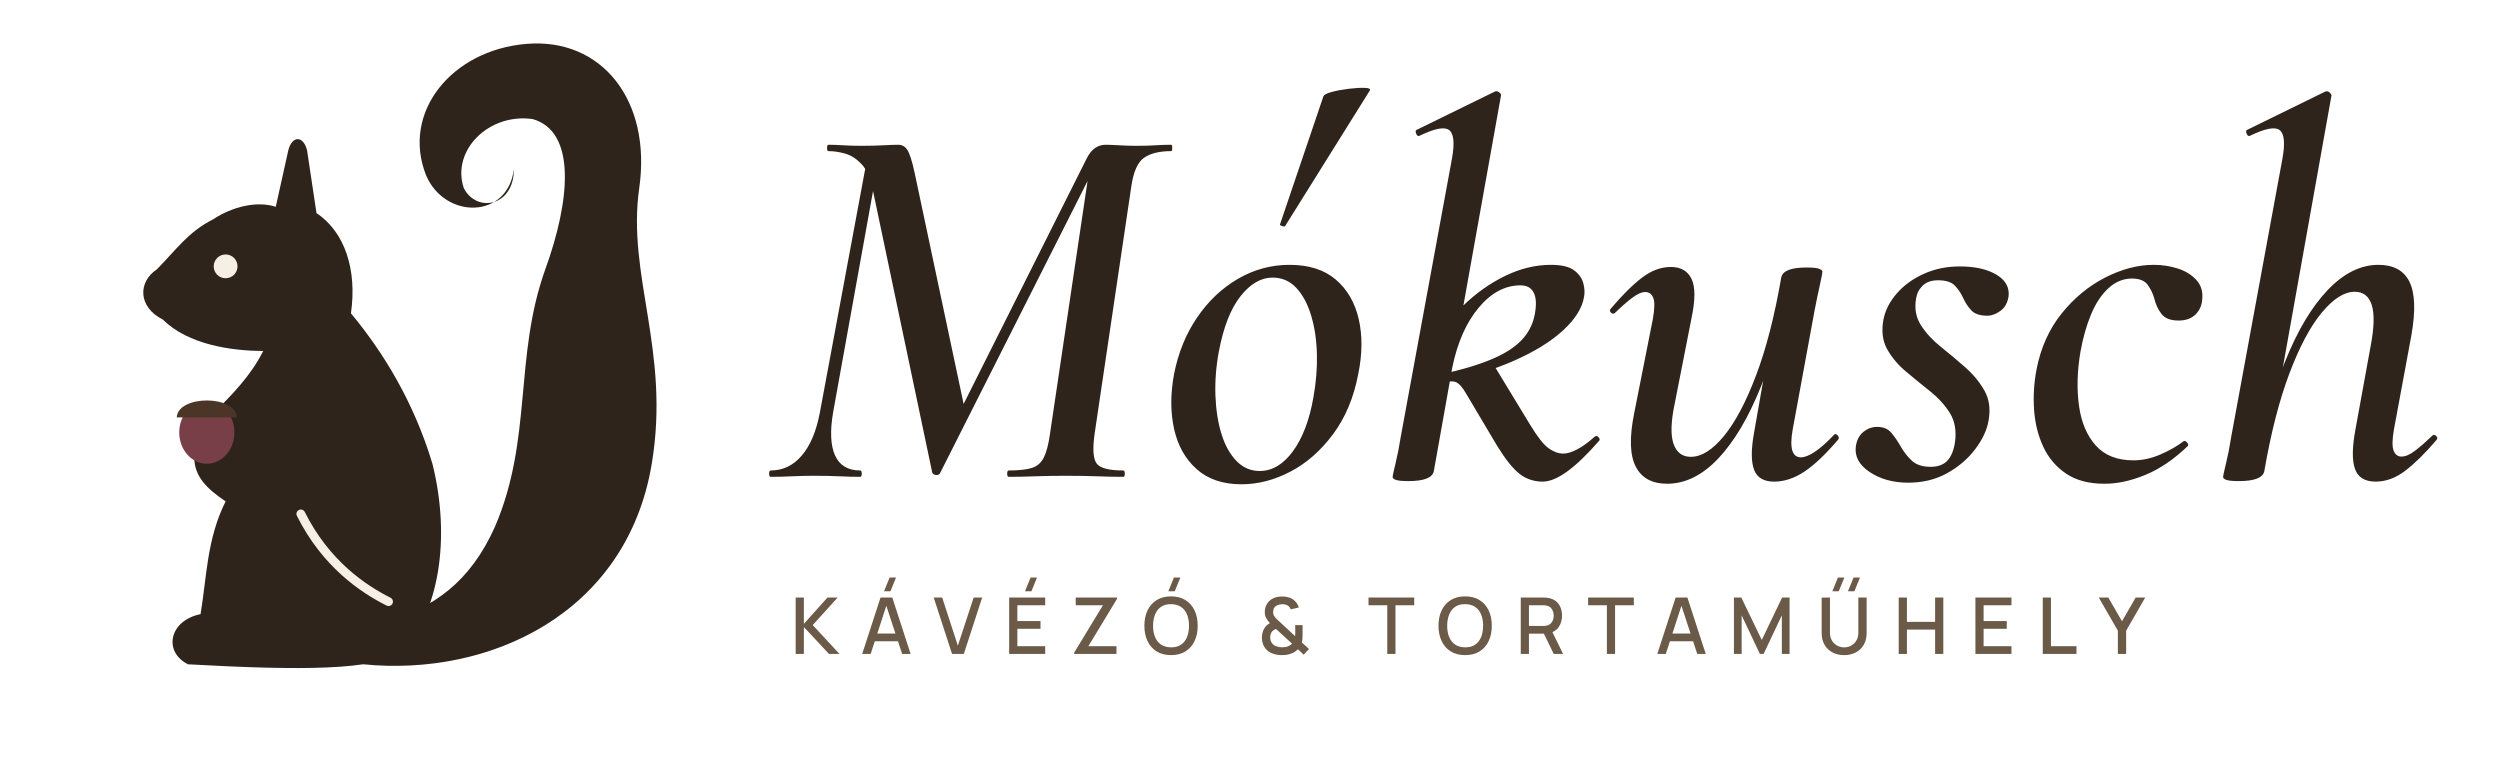
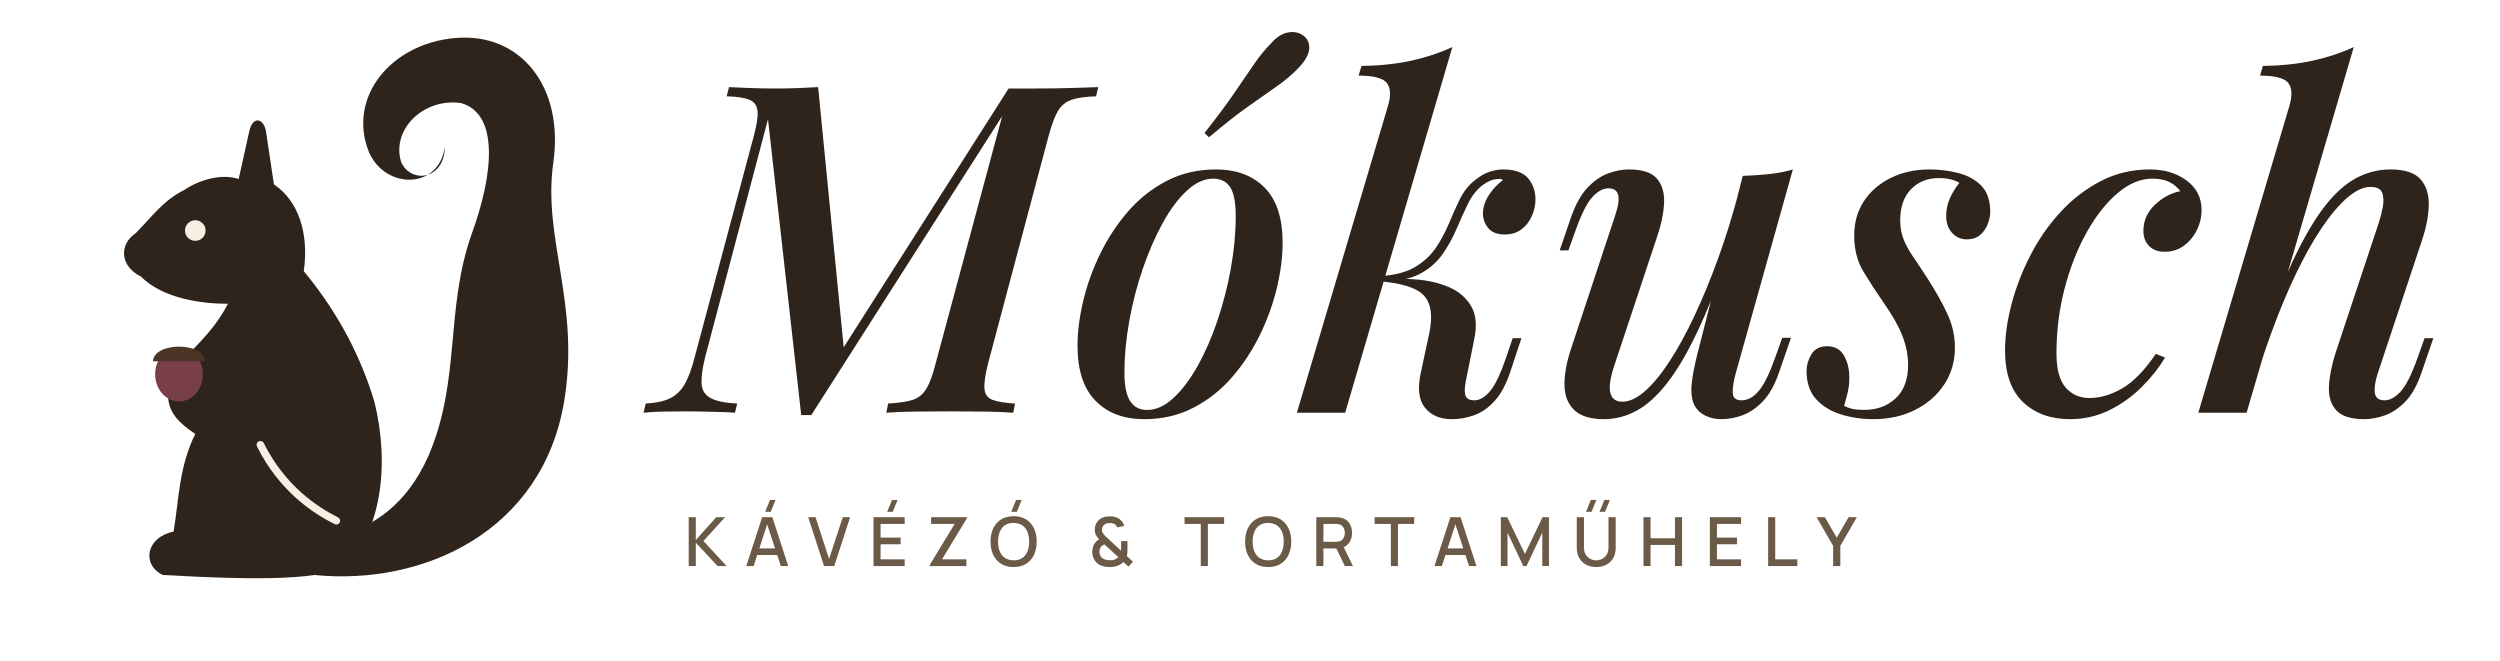
- <svg xmlns="http://www.w3.org/2000/svg" viewBox="0 0 367 112" role="img" aria-label="Mókusch kávézó és tortaműhely – logó">
+ <svg xmlns="http://www.w3.org/2000/svg" viewBox="0 0 424 112" role="img" aria-label="Mókusch kávézó és tortaműhely – logó">
  <g transform="translate(0 0) scale(0.92)">
    <path d="M58 106 C 78 108, 100 98, 104 74 C 107 56, 100 44, 102 30 C 104 16, 96 6, 84 7 C 72 8, 64 18, 68 28 C 71 35, 81 35, 82 27 C 82 33, 76 34, 74 30 C 72 24, 78 18, 85 19 C 92 21, 91 32, 87 43 C 82 57, 85 70, 79 84 C 75 93, 69 97, 62 99 Z" fill="#2E241C" />
    <path d="M30 106 C 26 104, 27 99, 32 98 C 33 92, 33 86, 36 80 C 33 78, 31 76, 31 73 C 28 70, 30 66, 34 66 C 37 63, 40 60, 42 56 C 37 56, 30 55, 26 51 C 22 49, 22 45, 25 43 C 28 40, 30 37, 34 35 C 37 33, 41 32, 44 33 L 46 24 C 46.6 21.6, 48.4 21.6, 49 24 L 50.5 34 C 55 37, 57 43, 56 50 C 61 56, 66 64, 69 74 C 72 86, 70 98, 64 104 C 60 107, 48 107, 30 106 Z" fill="#2E241C" />
    <circle cx="36" cy="42.5" r="1.9" fill="#F6EFE4" />
    <path d="M48 82 C 52 90, 58 94, 62 96" fill="none" stroke="#F6EFE4" stroke-width="1.4" stroke-linecap="round" />
    <g transform="translate(29 63)">
      <ellipse cx="4" cy="6" rx="4.4" ry="5" fill="#793F49" />
      <path d="M-0.8 3.6 C -0.6 0, 8.6 0, 8.8 3.6 Z" fill="#4A3527" />
    </g>
  </g>
-   <path d="M148.087 70.0Q147.853 70.0 147.853 69.532Q147.853 69.064 148.087 69.064Q150.378 69.064 151.534 68.674Q152.691 68.284 153.258 67.114Q153.826 65.944 154.138 63.682L159.952 24.567L161.867 22.186L138.001 69.454Q137.845 69.766 137.416 69.727Q136.987 69.688 136.853 69.376L128.095 27.724Q127.571 25.228 126.444 24.058Q125.317 22.888 124.033 22.537Q122.75 22.186 121.623 22.186Q121.411 22.186 121.411 21.718Q121.411 21.25 121.623 21.25Q122.581 21.25 123.807 21.328Q125.034 21.406 126.379 21.406Q128.22 21.406 129.675 21.328Q131.129 21.25 131.859 21.25Q132.717 21.25 133.213 22.03Q133.709 22.81 134.255 25.306L141.81 60.948L137.576 67.044L159.557 23.2Q160.557 21.25 162.314 21.25Q162.93 21.25 164.297 21.328Q165.664 21.406 166.783 21.406Q168.499 21.406 169.63 21.328Q170.761 21.25 171.931 21.25Q172.087 21.25 172.087 21.718Q172.087 22.186 171.931 22.186Q169.355 22.186 167.946 23.161Q166.538 24.136 166.07 27.412L160.688 63.682Q160.22 67.036 160.993 68.05Q161.766 69.064 164.888 69.064Q165.122 69.064 165.122 69.532Q165.122 70.0 164.888 70.0Q163.236 70.0 161.078 69.922Q158.919 69.844 156.487 69.844Q154.056 69.844 151.936 69.922Q149.816 70.0 148.087 70.0ZM113.143 70.0Q112.909 70.0 112.909 69.532Q112.909 69.064 113.143 69.064Q115.838 69.064 117.705 66.871Q119.572 64.678 120.352 60.587L127.337 23.044L129.037 23.2L122.321 60.418Q121.584 64.622 122.58 66.843Q123.575 69.064 126.27 69.064Q126.504 69.064 126.504 69.532Q126.504 70.0 126.27 70.0Q124.909 70.0 123.272 69.922Q121.635 69.844 119.615 69.844Q117.885 69.844 116.262 69.922Q114.638 70.0 113.143 70.0ZM182.249 71.092Q178.152 71.092 175.66 68.862Q173.168 66.632 172.355 62.966Q171.543 59.3 172.345 54.946Q173.259 50.252 175.723 46.625Q178.187 42.998 181.721 40.938Q185.256 38.878 189.304 38.878Q193.565 38.878 196.096 41.044Q198.627 43.211 199.463 46.849Q200.3 50.486 199.385 54.946Q198.393 60.121 195.677 63.759Q192.962 67.397 189.417 69.244Q185.872 71.092 182.249 71.092ZM184.922 69.142Q187.676 69.142 189.798 66.249Q191.921 63.356 192.8 58.378Q193.403 55.083 193.321 51.956Q193.239 48.829 192.462 46.279Q191.685 43.73 190.276 42.24Q188.867 40.75 186.816 40.75Q184.267 40.75 182.105 43.488Q179.944 46.226 178.93 51.592Q178.306 54.93 178.427 58.085Q178.548 61.241 179.318 63.723Q180.088 66.205 181.518 67.674Q182.949 69.142 184.922 69.142ZM188.707 33.106Q188.629 33.34 188.2 33.184Q187.771 33.028 187.927 32.872L194.271 14.152Q194.37 13.805 195.485 13.504Q196.601 13.202 197.968 13.036Q199.335 12.869 200.315 12.897Q201.296 12.925 201.084 13.294ZM206.756 70.624Q205.403 70.624 204.921 70.45Q204.44 70.277 204.44 70.043Q204.44 69.752 204.869 68.004Q205.298 66.256 205.61 64.228L213.156 23.243Q213.759 19.842 212.719 19.084Q211.68 18.325 208.353 19.949Q208.041 20.049 207.875 19.581Q207.708 19.113 208.02 19.035L219.424 13.45Q219.736 13.294 220.076 13.549Q220.416 13.805 220.338 14.074L213.197 53.946L210.481 69.193Q210.155 70.624 206.756 70.624ZM226.481 70.702Q224.538 70.702 223.082 69.571Q221.625 68.44 219.796 65.476L215.272 57.859Q214.449 56.412 213.743 56.107Q213.037 55.802 211.349 56.27L219.152 53.351L224.591 62.301Q226.229 65.018 227.332 65.802Q228.434 66.586 229.491 66.586Q230.336 66.586 231.503 65.982Q232.67 65.379 234.047 64.15Q234.359 63.838 234.671 64.189Q234.983 64.54 234.692 64.774Q229.523 70.702 226.481 70.702ZM211.349 56.27V54.995Q216.087 53.973 219.098 52.686Q222.109 51.399 223.627 49.644Q225.145 47.889 225.408 45.463Q225.628 43.782 225.079 42.835Q224.529 41.889 223.203 41.889Q219.804 41.889 217.061 45.179Q214.318 48.47 213.197 53.946L210.124 51.046Q211.996 47.593 214.8 44.863Q217.604 42.133 220.954 40.505Q224.304 38.878 227.658 38.878Q230.004 38.878 231.071 39.679Q232.138 40.481 232.428 41.573Q232.719 42.665 232.541 43.558Q232.151 46.011 229.478 48.482Q226.804 50.952 222.206 52.976Q217.608 55.001 211.349 56.27ZM244.729 71.014Q241.431 71.014 240.131 68.511Q238.83 66.008 239.887 60.718L242.638 46.834Q243.05 44.529 242.688 43.698Q242.326 42.868 241.539 42.868Q240.737 42.868 239.616 43.712Q238.495 44.556 237.118 45.898Q236.806 46.21 236.494 45.898Q236.182 45.586 236.494 45.274Q239.011 42.31 241.061 40.75Q243.11 39.19 245.286 39.19Q247.476 39.19 248.323 40.952Q249.169 42.714 248.289 46.834L245.85 59.236Q245.006 63.237 245.672 65.149Q246.339 67.061 248.213 67.061Q250.561 67.061 253.069 64.012Q255.577 60.962 257.801 55.079Q260.025 49.195 261.493 40.699L262.747 40.777Q261.243 49.938 258.503 56.757Q255.762 63.575 252.252 67.294Q248.742 71.014 244.729 71.014ZM260.461 70.702Q258.158 70.702 257.503 68.968Q256.848 67.235 257.458 63.737L261.493 40.699Q261.819 39.268 265.217 39.268Q266.627 39.268 267.081 39.47Q267.534 39.672 267.534 39.849Q267.534 40.14 267.144 41.888Q266.754 43.636 266.364 45.664L263.166 63.058Q262.442 67.137 264.379 67.137Q265.202 67.137 266.429 66.315Q267.657 65.492 269.203 63.867Q269.437 63.555 269.76 63.906Q270.083 64.257 269.827 64.548Q267.062 67.795 264.86 69.248Q262.659 70.702 260.461 70.702ZM280.131 70.858Q276.814 70.858 274.471 69.295Q272.128 67.732 272.44 65.499Q272.653 64.111 273.559 63.389Q274.466 62.666 275.564 62.666Q276.931 62.666 277.671 63.559Q278.411 64.452 279.059 65.597Q279.708 66.742 280.665 67.635Q281.623 68.528 283.403 68.528Q285.043 68.528 285.892 67.608Q286.741 66.689 286.997 64.85Q287.33 62.375 286.232 60.62Q285.133 58.865 283.332 57.433Q281.531 56.001 279.78 54.53Q278.029 53.058 277.026 51.247Q276.022 49.435 276.49 46.904Q276.902 44.839 278.473 43.049Q280.043 41.259 282.443 40.185Q284.842 39.112 287.683 39.112Q291.049 39.112 293.069 40.317Q295.089 41.522 294.855 43.513Q294.643 44.923 293.669 45.635Q292.695 46.346 291.731 46.346Q290.117 46.346 289.391 45.564Q288.664 44.781 288.192 43.746Q287.72 42.712 286.975 41.929Q286.231 41.146 284.501 41.146Q283.075 41.146 282.269 41.915Q281.463 42.684 281.285 43.8Q280.895 46.027 281.994 47.743Q283.093 49.459 284.911 50.912Q286.73 52.366 288.492 53.915Q290.253 55.465 291.313 57.337Q292.373 59.209 291.926 61.705Q291.593 63.762 289.987 65.903Q288.381 68.044 285.865 69.451Q283.348 70.858 280.131 70.858ZM308.942 71.014Q305.497 71.014 303.295 69.521Q301.093 68.029 299.956 65.589Q298.818 63.15 298.605 60.186Q298.393 57.222 298.96 54.244Q299.883 49.478 302.619 46.057Q305.356 42.636 309.014 40.757Q312.673 38.878 316.175 38.878Q317.99 38.878 319.663 39.406Q321.336 39.935 322.392 41.062Q323.448 42.189 323.292 43.889Q323.214 45.256 322.311 46.156Q321.409 47.056 319.808 47.056Q318.045 47.056 317.297 46.075Q316.549 45.095 316.272 43.889Q315.982 42.805 315.307 41.848Q314.632 40.89 312.979 40.89Q311.075 40.89 309.539 42.291Q308.002 43.693 306.991 46.097Q305.98 48.501 305.413 51.621Q304.689 55.911 305.196 59.564Q305.703 63.216 307.657 65.397Q309.611 67.578 313.185 67.578Q315.167 67.578 317.166 66.708Q319.166 65.839 320.543 64.774Q320.72 64.618 321.032 64.93Q321.344 65.242 321.167 65.476Q318.173 68.362 315.001 69.688Q311.828 71.014 308.942 71.014ZM328.67 70.624Q327.317 70.624 326.835 70.45Q326.354 70.277 326.354 70.043Q326.354 69.752 326.783 68.004Q327.212 66.256 327.524 64.228L335.07 23.243Q335.673 19.842 334.633 19.084Q333.594 18.325 330.267 19.949Q329.955 20.049 329.789 19.581Q329.622 19.113 329.934 19.035L341.338 13.45Q341.706 13.294 342.018 13.606Q342.33 13.918 342.252 14.074L332.395 69.193Q332.069 70.624 328.67 70.624ZM348.744 70.702Q346.363 70.702 345.708 68.827Q345.052 66.952 345.776 63.058L348.038 50.656Q348.783 46.676 348.166 44.753Q347.548 42.831 345.674 42.831Q343.383 42.831 340.847 45.88Q338.311 48.93 336.087 54.813Q333.863 60.697 332.395 69.193L331.141 69.115Q332.722 59.897 335.435 53.107Q338.147 46.317 341.686 42.598Q345.224 38.878 349.159 38.878Q352.456 38.878 353.697 41.342Q354.937 43.806 354.001 49.174L351.427 63.058Q351.037 65.306 351.388 66.165Q351.739 67.024 352.527 67.024Q353.406 67.024 354.527 66.169Q355.649 65.314 357.025 63.994Q357.281 63.682 357.621 63.994Q357.961 64.306 357.649 64.618Q355.188 67.504 353.093 69.103Q350.998 70.702 348.744 70.702Z" fill="#2E241C" />
+   <path d="M171.062 15.01H175.586Q178.596 15.01 181.397 14.932Q184.197 14.854 186.272 14.776L185.882 16.336Q183.23 16.414 181.748 16.921Q180.266 17.428 179.447 18.793Q178.628 20.158 177.848 23.044L167.552 61.732Q166.85 64.54 166.967 65.944Q167.084 67.348 168.332 67.816Q169.58 68.284 172.154 68.44L171.842 70.0Q169.829 69.844 167.037 69.805Q164.244 69.766 161.234 69.766Q157.958 69.766 155.017 69.805Q152.076 69.844 150.314 70.0L150.626 68.44Q153.356 68.284 154.799 67.816Q156.242 67.348 157.1 65.944Q157.958 64.54 158.66 61.732L169.97 19.69L137.6 70.39H135.884L130.252 20.22L119.582 60.624Q118.911 63.308 118.981 65Q119.051 66.693 120.471 67.488Q121.89 68.284 125.026 68.44L124.652 70.0Q123.778 69.922 122.351 69.883Q120.923 69.844 119.379 69.805Q117.834 69.766 116.493 69.766Q114.527 69.766 112.499 69.805Q110.471 69.844 109.145 70.0L109.52 68.44Q112.25 68.284 113.771 67.488Q115.292 66.693 116.212 65Q117.132 63.308 117.803 60.624L127.85 23.044Q128.63 20.158 128.474 18.793Q128.318 17.428 127.109 16.921Q125.9 16.414 123.248 16.336L123.638 14.776Q125.073 14.854 127.249 14.932Q129.425 15.01 131.828 15.01Q133.653 15.01 135.525 14.932Q137.397 14.854 138.754 14.776L143.091 58.893ZM205.756 30.298Q203.494 30.298 201.294 32.334Q199.095 34.37 197.192 37.833Q195.288 41.296 193.814 45.586Q192.34 49.876 191.521 54.462Q190.702 59.049 190.702 63.23Q190.702 66.521 191.677 68.027Q192.652 69.532 194.555 69.532Q196.802 69.532 198.993 67.52Q201.185 65.507 203.112 62.075Q205.038 58.643 206.481 54.369Q207.924 50.094 208.751 45.516Q209.578 40.937 209.578 36.632Q209.578 33.168 208.626 31.733Q207.675 30.298 205.756 30.298ZM182.746 58.643Q182.746 55.164 183.698 51.108Q184.649 47.052 186.568 43.098Q188.487 39.143 191.287 35.898Q194.087 32.654 197.839 30.696Q201.591 28.738 206.208 28.738Q211.434 28.738 214.484 31.827Q217.534 34.916 217.534 41.187Q217.534 44.666 216.582 48.722Q215.631 52.778 213.712 56.732Q211.793 60.687 208.993 63.932Q206.193 67.176 202.441 69.134Q198.689 71.092 194.072 71.092Q188.846 71.092 185.796 67.972Q182.746 64.852 182.746 58.643ZM204.274 22.56Q207.363 18.66 209.289 15.845Q211.216 13.029 212.651 10.931Q214.086 8.832 215.631 7.288Q217.004 5.728 218.571 5.486Q220.139 5.244 221.278 6.212Q222.261 7.179 221.996 8.598Q221.73 10.018 220.092 11.656Q218.642 13.169 216.551 14.636Q214.461 16.102 211.622 18.107Q208.782 20.111 205.054 23.278ZM228.142 70.0H219.952L235.396 17.974Q236.176 15.322 235.209 14.074Q234.242 12.826 230.42 12.826L230.903 11.188Q235.614 11.11 239.351 10.291Q243.087 9.472 246.316 7.99ZM248.594 64.68Q248.266 66.443 248.578 67.169Q248.89 67.894 250.029 67.894Q251.417 67.894 252.728 66.326Q254.038 64.758 255.473 60.546L256.55 57.364H258.032L256.144 63.058Q255.099 66.209 253.531 67.956Q251.963 69.704 250.076 70.398Q248.188 71.092 246.222 71.092Q243.274 71.092 241.683 69.158Q240.092 67.223 240.981 63.152L242.369 56.678Q243.336 52.263 241.574 50.211Q239.811 48.16 233.789 47.692V47.38Q236.909 47.146 240.092 47.388Q243.274 47.63 245.762 48.706Q248.25 49.782 249.506 51.92Q250.762 54.057 250.029 57.536ZM254.381 30.345Q253.414 30.345 252.712 30.657Q252.01 30.969 251.355 31.468Q249.904 32.622 248.937 34.619Q247.97 36.616 247.002 38.886Q246.035 41.156 244.616 43.16Q243.196 45.165 240.856 46.428Q238.516 47.692 234.725 47.614L233.945 47.692L234.101 46.834Q237.814 46.6 240.029 45.266Q242.244 43.932 243.555 41.975Q244.865 40.017 245.754 37.856Q246.644 35.696 247.611 33.738Q248.578 31.78 250.185 30.532Q251.542 29.456 252.728 29.097Q253.913 28.738 254.927 28.738Q258.016 28.738 259.272 30.36Q260.528 31.983 260.403 34.198Q260.34 35.446 259.755 36.741Q259.17 38.036 258.032 38.901Q256.893 39.767 255.208 39.767Q253.227 39.767 252.338 38.605Q251.448 37.443 251.511 36.008Q251.573 34.494 252.564 33.012Q253.554 31.53 254.896 30.548Q254.771 30.454 254.662 30.399Q254.553 30.345 254.381 30.345ZM293.256 42.887Q290.402 50.952 287.812 56.389Q285.222 61.826 282.687 65.047Q280.152 68.268 277.524 69.68Q274.895 71.092 272.025 71.092Q268.655 71.092 267.033 69.579Q265.41 68.066 265.34 65.421Q265.27 62.777 266.393 59.314L273.959 36.46Q274.739 34.136 274.435 33.036Q274.131 31.936 272.774 31.936Q271.448 31.936 270.075 33.41Q268.702 34.884 267.142 39.284L266.003 42.466H264.521L266.471 36.772Q267.641 33.496 269.287 31.78Q270.933 30.064 272.766 29.401Q274.599 28.738 276.252 28.738Q279.7 28.738 281.026 30.306Q282.352 31.874 282.227 34.463Q282.102 37.053 281.042 40.157L273.772 62.044Q271.744 68.128 275.176 68.128Q276.923 68.128 278.951 66.365Q280.979 64.602 283.116 61.342Q285.254 58.082 287.36 53.612Q289.466 49.143 291.416 43.769Q293.366 38.394 294.941 32.373ZM294.364 63.37Q293.818 65.414 293.873 66.654Q293.927 67.894 295.378 67.894Q296.985 67.894 298.35 66.217Q299.715 64.54 301.103 60.546L302.273 57.286H303.755L301.758 63.058Q300.682 66.256 299.052 67.988Q297.422 69.719 295.589 70.406Q293.756 71.092 291.977 71.092Q290.433 71.092 289.224 70.491Q288.015 69.891 287.406 68.799Q286.72 67.426 286.884 65.39Q287.048 63.354 287.843 60.172L295.565 29.83Q297.936 29.752 300.105 29.518Q302.273 29.284 304.067 28.738ZM312.772 68.846Q313.396 69.158 314.121 69.337Q314.847 69.516 316.188 69.516Q319.418 69.516 321.516 67.543Q323.614 65.57 323.614 61.904Q323.614 59.439 322.647 56.958Q321.68 54.478 319.464 51.342Q317.655 48.737 316.064 46.109Q314.472 43.48 314.472 39.954Q314.472 36.6 316.126 34.104Q317.78 31.608 320.681 30.173Q323.583 28.738 327.249 28.738Q329.714 28.738 332.077 29.331Q334.44 29.924 335.993 31.46Q337.545 32.997 337.545 35.961Q337.545 36.834 337.139 37.942Q336.734 39.05 335.868 39.822Q335.002 40.594 333.567 40.594Q332.1 40.594 331.086 39.51Q330.072 38.426 330.072 36.663Q330.072 35.04 330.704 33.621Q331.336 32.201 332.319 31.016Q331.008 30.204 328.809 30.204Q325.954 30.204 324.121 32.076Q322.288 33.948 322.272 37.349Q322.272 39.128 322.842 40.571Q323.411 42.014 324.472 43.55Q325.533 45.087 326.937 47.271Q329.012 50.516 330.283 53.253Q331.554 55.991 331.554 58.955Q331.554 62.465 329.737 65.211Q327.92 67.956 324.792 69.524Q321.664 71.092 317.702 71.092Q314.847 71.092 312.249 70.289Q309.652 69.485 308.022 67.707Q306.392 65.928 306.392 62.918Q306.392 61.467 307.211 60.094Q308.03 58.721 309.886 58.721Q311.836 58.721 312.741 60.312Q313.646 61.904 313.646 64.025Q313.646 65.523 313.326 66.724Q313.006 67.925 312.772 68.846ZM365.016 30.298Q362.068 30.298 359.182 32.724Q356.296 35.15 353.94 39.338Q351.585 43.527 350.181 48.839Q348.777 54.15 348.777 59.922Q348.777 63.947 350.337 65.726Q351.897 67.504 354.393 67.504Q357.092 67.504 359.931 65.866Q362.77 64.228 365.625 60.016L367.185 60.64Q365.672 63.214 363.246 65.632Q360.82 68.05 357.739 69.571Q354.658 71.092 351.07 71.092Q346.14 71.092 343.098 68.19Q340.056 65.289 340.056 59.454Q340.056 55.773 341.156 51.584Q342.256 47.396 344.339 43.332Q346.421 39.268 349.432 35.992Q352.443 32.716 356.265 30.727Q360.087 28.738 364.626 28.738Q368.339 28.738 370.866 30.626Q373.394 32.513 373.394 35.664Q373.394 37.349 372.614 38.972Q371.834 40.594 370.422 41.647Q369.01 42.7 367.138 42.7Q365.422 42.7 364.47 41.702Q363.519 40.703 363.519 39.174Q363.519 36.6 365.438 34.76Q367.356 32.919 369.79 32.42Q369.057 31.452 367.934 30.875Q366.81 30.298 365.016 30.298ZM381.022 70.0H372.832L388.276 17.974Q389.056 15.322 388.089 14.074Q387.122 12.826 383.3 12.826L383.783 11.188Q388.494 11.11 392.231 10.291Q395.967 9.472 399.196 7.99ZM383.128 58.534Q386.139 50.079 388.83 44.33Q391.521 38.582 394.149 35.15Q396.778 31.718 399.563 30.228Q402.347 28.738 405.405 28.738Q409.118 28.738 410.568 30.454Q412.019 32.17 411.918 34.892Q411.816 37.614 410.849 40.516L403.252 63.37Q402.597 65.429 402.776 66.662Q402.956 67.894 404.438 67.894Q405.764 67.894 407.136 66.42Q408.509 64.946 410.069 60.546L411.208 57.364H412.69L410.74 63.058Q409.648 66.334 408.002 68.05Q406.356 69.766 404.523 70.429Q402.69 71.092 400.959 71.092Q397.636 71.092 396.248 69.602Q394.859 68.112 394.992 65.499Q395.124 62.886 396.17 59.673L403.439 37.786Q403.845 36.569 404.118 35.134Q404.391 33.699 404.016 32.7Q403.642 31.702 402.035 31.702Q400.226 31.702 398.104 33.527Q395.982 35.352 393.728 38.706Q391.474 42.06 389.274 46.686Q387.075 51.311 385.062 56.873Q383.05 62.434 381.35 68.705Z" fill="#2E241C" />
  <path d="M116.805 96.0V87.72H118.009V91.584L121.474 87.72H122.969L119.308 91.76L123.237 96.0H121.696L118.009 92.044V96.0ZM130.717 86.8H129.774L130.594 84.787H131.537ZM126.569 96.0 129.26 87.72H130.989L133.68 96.0H132.434L129.954 88.445H130.268L127.815 96.0ZM127.965 94.133V93.006H132.289V94.133ZM139.76 96.0 137.07 87.72H138.315L140.612 94.785L142.934 87.72H144.18L141.489 96.0ZM151.411 86.8H150.468L151.288 84.787H152.231ZM148.145 96.0V87.72H153.435V88.855H149.348V91.174H152.745V92.309H149.348V94.865H153.435V96.0ZM157.685 96.0V95.812L161.913 88.855H157.915V87.72H163.975V87.915L159.77 94.861H163.899V96.0ZM172.453 86.8H171.51L172.331 84.787H173.274ZM171.909 96.172Q170.669 96.172 169.794 95.628Q168.919 95.084 168.457 94.112Q167.995 93.14 167.995 91.86Q167.995 90.58 168.457 89.608Q168.919 88.636 169.794 88.092Q170.669 87.547 171.909 87.547Q173.149 87.547 174.024 88.092Q174.899 88.636 175.361 89.608Q175.823 90.58 175.823 91.86Q175.823 93.14 175.361 94.112Q174.899 95.084 174.024 95.628Q173.149 96.172 171.909 96.172ZM171.909 95.03Q172.789 95.038 173.374 94.64Q173.96 94.242 174.253 93.526Q174.546 92.809 174.546 91.86Q174.546 90.911 174.253 90.201Q173.96 89.491 173.374 89.094Q172.789 88.698 171.909 88.69Q171.029 88.682 170.446 89.079Q169.862 89.476 169.569 90.193Q169.276 90.911 169.272 91.86Q169.268 92.809 169.561 93.518Q169.854 94.227 170.442 94.625Q171.029 95.022 171.909 95.03ZM188.189 96.172Q187.497 96.172 186.892 95.969Q186.288 95.766 185.881 95.329Q185.561 94.976 185.41 94.555Q185.258 94.133 185.241 93.654Q185.239 93.188 185.376 92.747Q185.513 92.307 185.805 91.963Q185.937 91.802 186.097 91.686Q186.257 91.569 186.422 91.477Q186.052 91.074 185.861 90.709Q185.67 90.344 185.67 89.84Q185.67 89.142 186.038 88.582Q186.406 88.021 187.047 87.77Q187.34 87.651 187.644 87.607Q187.947 87.563 188.239 87.563Q188.756 87.563 189.239 87.714Q189.722 87.866 190.063 88.203Q190.282 88.402 190.435 88.656Q190.589 88.91 190.669 89.177L189.484 89.453Q189.389 89.177 189.162 88.985Q188.973 88.816 188.722 88.757Q188.471 88.698 188.223 88.698Q187.815 88.698 187.491 88.851Q187.19 88.997 187.042 89.247Q186.893 89.497 186.893 89.848Q186.893 90.156 187.002 90.347Q187.112 90.537 187.292 90.744Q187.403 90.865 187.554 91.004Q187.706 91.143 187.867 91.293L190.125 93.389Q190.136 93.261 190.14 93.118Q190.144 92.975 190.144 92.845L190.14 91.768H191.217V93.19Q191.217 93.55 191.195 93.84Q191.173 94.129 191.121 94.317L192.16 95.275L191.382 96.107L190.546 95.314Q190.286 95.578 189.956 95.759Q189.626 95.941 189.293 96.027Q189.015 96.113 188.742 96.143Q188.469 96.172 188.189 96.172ZM188.227 95.022Q188.457 95.022 188.651 94.997Q188.844 94.971 189.024 94.896Q189.268 94.798 189.419 94.695Q189.571 94.591 189.676 94.493L187.319 92.332Q187.139 92.395 186.986 92.496Q186.834 92.598 186.725 92.73Q186.594 92.897 186.528 93.116Q186.462 93.336 186.464 93.589Q186.468 93.869 186.555 94.094Q186.642 94.319 186.79 94.497Q187.02 94.775 187.429 94.899Q187.838 95.022 188.227 95.022ZM203.652 96.0V88.855H200.9V87.72H207.608V88.855H204.856V96.0ZM215.084 96.172Q213.844 96.172 212.969 95.628Q212.094 95.084 211.632 94.112Q211.17 93.14 211.17 91.86Q211.17 90.58 211.632 89.608Q212.094 88.636 212.969 88.092Q213.844 87.547 215.084 87.547Q216.324 87.547 217.199 88.092Q218.074 88.636 218.536 89.608Q218.998 90.58 218.998 91.86Q218.998 93.14 218.536 94.112Q218.074 95.084 217.199 95.628Q216.324 96.172 215.084 96.172ZM215.084 95.03Q215.964 95.038 216.549 94.64Q217.135 94.242 217.428 93.526Q217.721 92.809 217.721 91.86Q217.721 90.911 217.428 90.201Q217.135 89.491 216.549 89.094Q215.964 88.698 215.084 88.69Q214.204 88.682 213.62 89.079Q213.037 89.476 212.744 90.193Q212.45 90.911 212.447 91.86Q212.443 92.809 212.736 93.518Q213.029 94.227 213.617 94.625Q214.204 95.022 215.084 95.03ZM223.246 96.0V87.72H226.592Q226.713 87.72 226.891 87.729Q227.07 87.737 227.229 87.766Q227.922 87.873 228.385 88.237Q228.848 88.6 229.077 89.151Q229.306 89.702 229.306 90.373Q229.306 91.362 228.8 92.077Q228.294 92.792 227.282 92.968L226.792 93.025H224.449V96.0ZM228.087 96.0 226.454 92.63 227.666 92.32 229.46 96.0ZM224.449 91.891H226.546Q226.659 91.891 226.8 91.879Q226.941 91.868 227.068 91.837Q227.438 91.749 227.661 91.517Q227.884 91.285 227.984 90.981Q228.083 90.677 228.083 90.373Q228.083 90.068 227.984 89.764Q227.884 89.46 227.661 89.228Q227.438 88.997 227.068 88.908Q226.941 88.876 226.8 88.865Q226.659 88.855 226.546 88.855H224.449ZM235.889 96.0V88.855H233.137V87.72H239.845V88.855H237.093V96.0ZM243.292 96.0 245.983 87.72H247.712L250.403 96.0H249.157L246.677 88.445H246.991L244.538 96.0ZM244.687 94.133V93.006H249.011V94.133ZM254.54 96.0V87.72H255.628L258.626 93.949L261.612 87.72H262.708V95.996H261.574V90.331L258.898 96.0H258.35L255.674 90.331V96.0ZM270.721 96.172Q269.747 96.172 269.003 95.774Q268.26 95.375 267.84 94.652Q267.42 93.928 267.42 92.952V87.728L268.639 87.72V92.891Q268.639 93.418 268.818 93.82Q268.996 94.221 269.295 94.493Q269.594 94.764 269.966 94.901Q270.337 95.038 270.721 95.038Q271.112 95.038 271.484 94.899Q271.855 94.76 272.152 94.489Q272.45 94.217 272.626 93.816Q272.802 93.414 272.802 92.891V87.72H274.021V92.952Q274.021 93.926 273.602 94.65Q273.182 95.373 272.438 95.773Q271.694 96.172 270.721 96.172ZM272.223 86.8H271.28L272.101 84.787H273.044ZM269.927 86.8H268.984L269.805 84.787H270.748ZM278.731 96.0V87.72H279.935V91.289H284.075V87.72H285.279V96.0H284.075V92.424H279.935V96.0ZM289.991 96.0V87.72H295.281V88.855H291.194V91.174H294.591V92.309H291.194V94.865H295.281V96.0ZM299.876 96.0V87.72H301.079V94.865H304.828V96.0ZM310.901 96.0V92.581L308.099 87.72H309.502L311.51 91.201L313.515 87.72H314.918L312.12 92.581V96.0Z" fill="#6B5A47" />
</svg>
